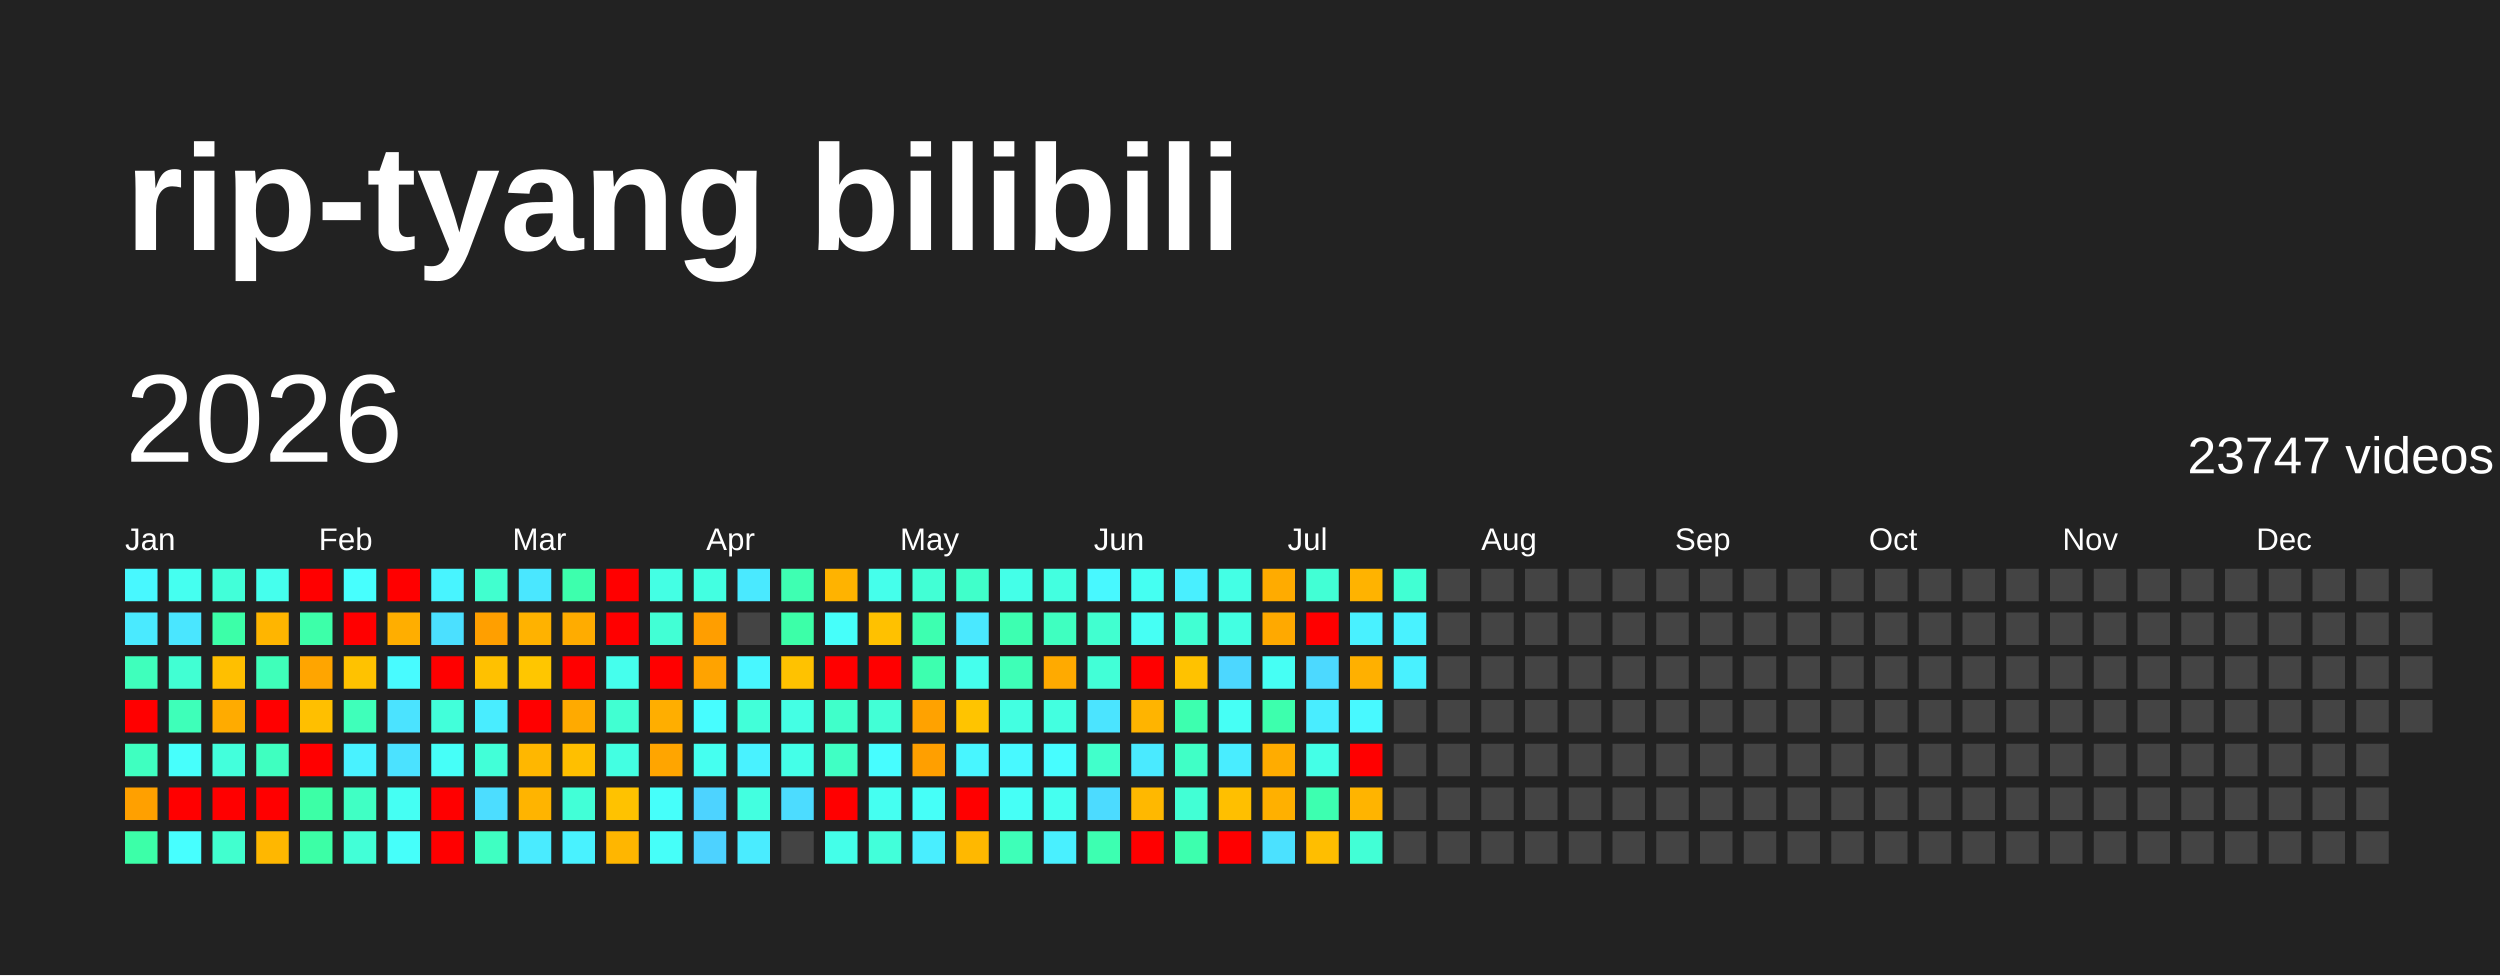
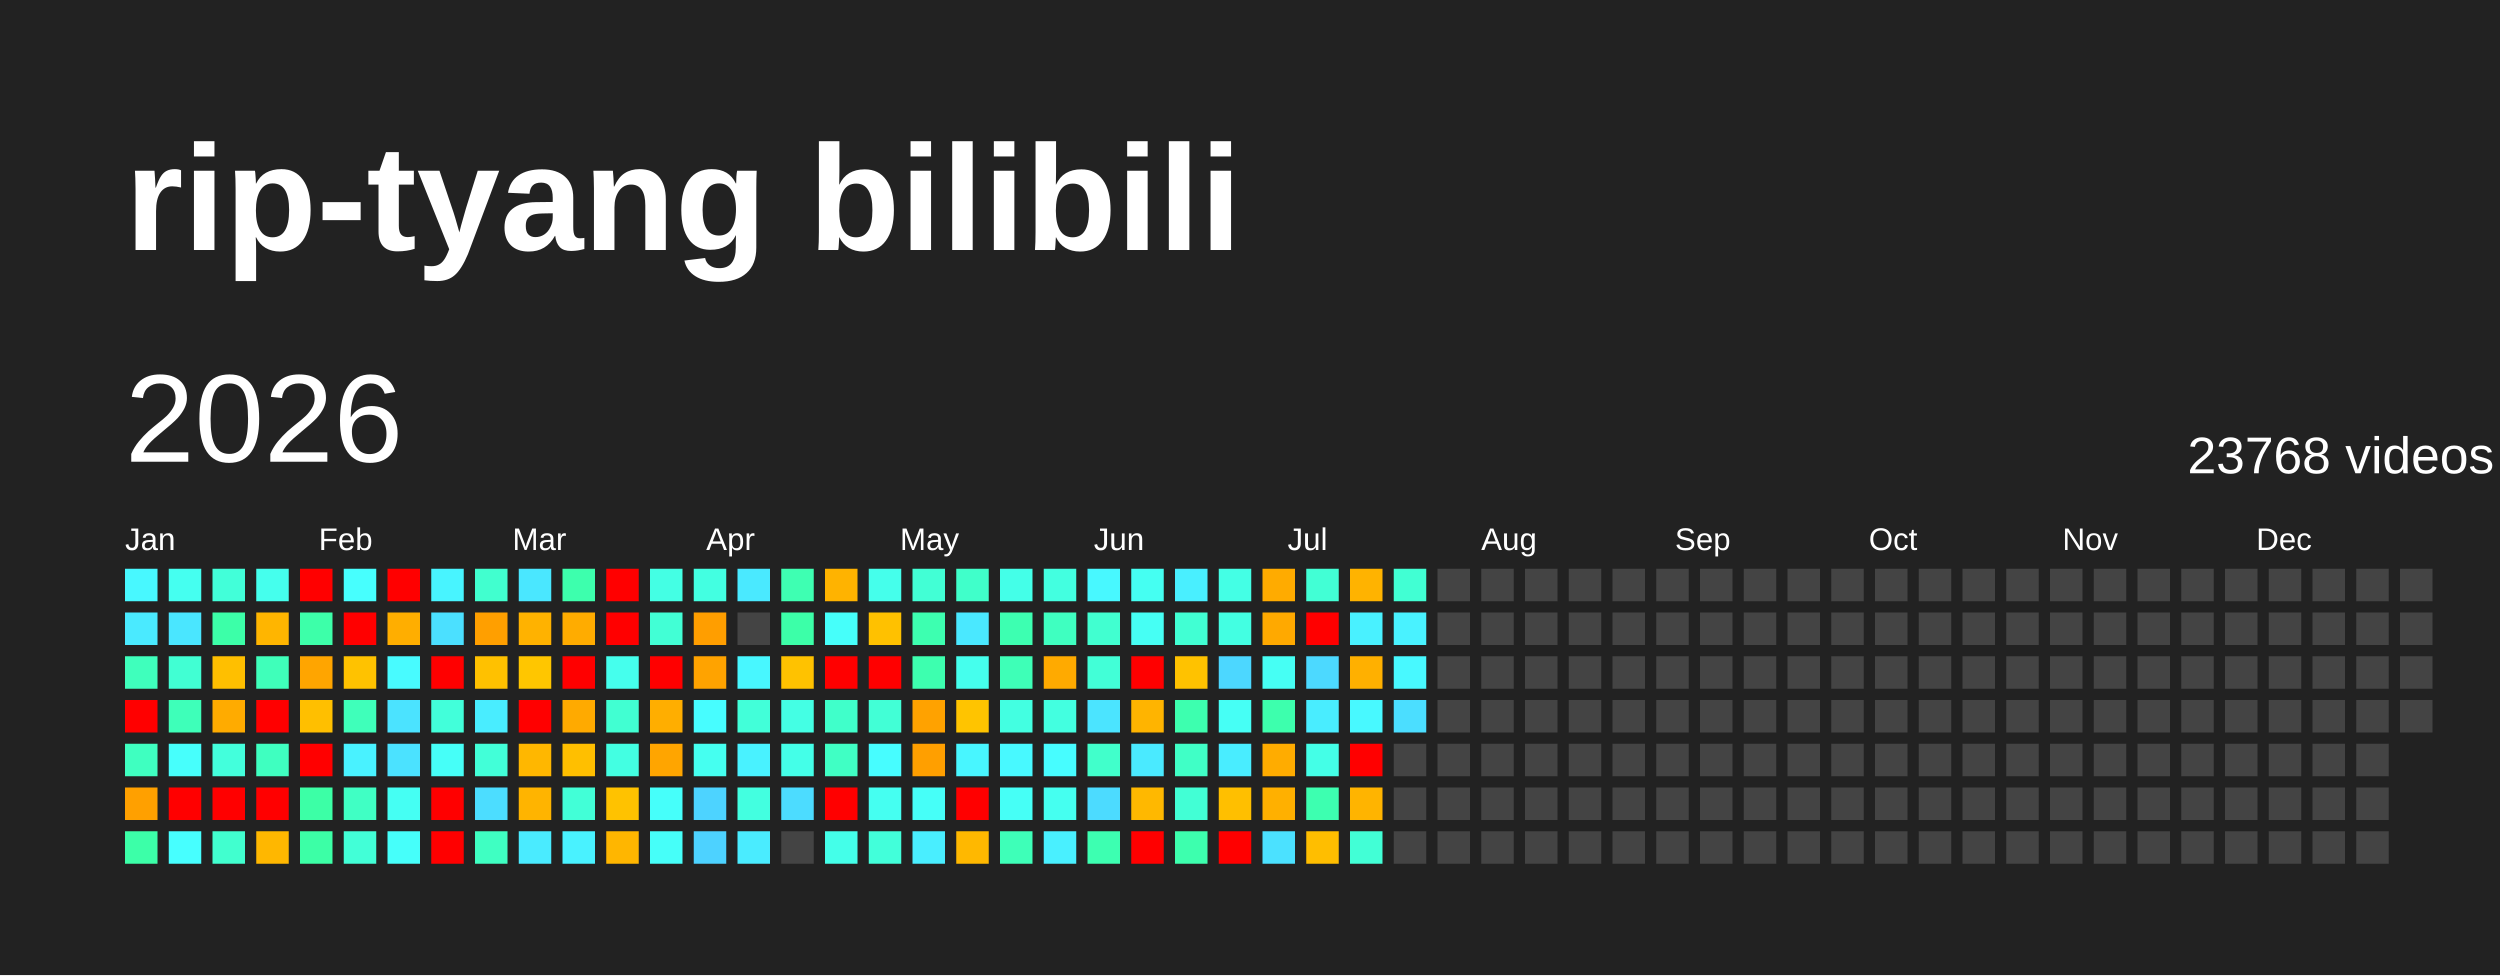
<svg xmlns="http://www.w3.org/2000/svg" baseProfile="full" height="78mm" version="1.1" viewBox="0,0,200,78" width="200mm">
  <defs />
  <rect fill="#222222" height="78" width="200" x="0" y="0" />
  <text fill="#FFFFFF" style="font-size:12px; font-family:Arial; font-weight:bold;" x="10" y="20">rip-tyang bilibili</text>
  <text dominant-baseline="hanging" fill="#FFFFFF" style="font-size:10.0px; font-family:Arial;" x="10" y="30">2026</text>
-   <text dominant-baseline="hanging" fill="#FFFFFF" style="font-size:4.125px; font-family:Arial;" x="175" y="35">23747 videos</text>
+   <text dominant-baseline="hanging" fill="#FFFFFF" style="font-size:4.125px; font-family:Arial;" x="175" y="35">23768 videos</text>
  <text fill="#FFFFFF" style="font-size:2.5px; font-family:Arial" x="10.0" y="44">Jan</text>
  <text fill="#FFFFFF" style="font-size:2.5px; font-family:Arial" x="25.5" y="44">Feb</text>
  <text fill="#FFFFFF" style="font-size:2.5px; font-family:Arial" x="41.0" y="44">Mar</text>
  <text fill="#FFFFFF" style="font-size:2.5px; font-family:Arial" x="56.5" y="44">Apr</text>
  <text fill="#FFFFFF" style="font-size:2.5px; font-family:Arial" x="72.0" y="44">May</text>
  <text fill="#FFFFFF" style="font-size:2.5px; font-family:Arial" x="87.5" y="44">Jun</text>
  <text fill="#FFFFFF" style="font-size:2.5px; font-family:Arial" x="103.0" y="44">Jul</text>
  <text fill="#FFFFFF" style="font-size:2.5px; font-family:Arial" x="118.5" y="44">Aug</text>
  <text fill="#FFFFFF" style="font-size:2.5px; font-family:Arial" x="134.0" y="44">Sep</text>
  <text fill="#FFFFFF" style="font-size:2.5px; font-family:Arial" x="149.5" y="44">Oct</text>
  <text fill="#FFFFFF" style="font-size:2.5px; font-family:Arial" x="165.0" y="44">Nov</text>
  <text fill="#FFFFFF" style="font-size:2.5px; font-family:Arial" x="180.5" y="44">Dec</text>
  <rect fill="#48f8ff" height="2.6" width="2.6" x="10.0" y="45.5" />
  <rect fill="#4aeaff" height="2.6" width="2.6" x="10.0" y="49.0" />
  <rect fill="#3fffbc" height="2.6" width="2.6" x="10.0" y="52.5" />
  <rect fill="red" height="2.6" width="2.6" x="10.0" y="56.0" />
  <rect fill="#3fffc0" height="2.6" width="2.6" x="10.0" y="59.5" />
  <rect fill="#ffa000" height="2.6" width="2.6" x="10.0" y="63.0" />
  <rect fill="#3cffa8" height="2.6" width="2.6" x="10.0" y="66.5" />
  <rect fill="#45fff0" height="2.6" width="2.6" x="13.5" y="45.5" />
  <rect fill="#4ae6ff" height="2.6" width="2.6" x="13.5" y="49.0" />
  <rect fill="#41ffd3" height="2.6" width="2.6" x="13.5" y="52.5" />
  <rect fill="#3effb9" height="2.6" width="2.6" x="13.5" y="56.0" />
  <rect fill="#47fffc" height="2.6" width="2.6" x="13.5" y="59.5" />
  <rect fill="red" height="2.6" width="2.6" x="13.5" y="63.0" />
  <rect fill="#47ffff" height="2.6" width="2.6" x="13.5" y="66.5" />
  <rect fill="#42ffd9" height="2.6" width="2.6" x="17.0" y="45.5" />
  <rect fill="#3cffa8" height="2.6" width="2.6" x="17.0" y="49.0" />
  <rect fill="#ffbf00" height="2.6" width="2.6" x="17.0" y="52.5" />
  <rect fill="#ffab00" height="2.6" width="2.6" x="17.0" y="56.0" />
  <rect fill="#43ffdc" height="2.6" width="2.6" x="17.0" y="59.5" />
  <rect fill="red" height="2.6" width="2.6" x="17.0" y="63.0" />
  <rect fill="#41ffcf" height="2.6" width="2.6" x="17.0" y="66.5" />
  <rect fill="#45ffed" height="2.6" width="2.6" x="20.5" y="45.5" />
  <rect fill="#ffb500" height="2.6" width="2.6" x="20.5" y="49.0" />
  <rect fill="#3fffba" height="2.6" width="2.6" x="20.5" y="52.5" />
  <rect fill="red" height="2.6" width="2.6" x="20.5" y="56.0" />
  <rect fill="#3fffc0" height="2.6" width="2.6" x="20.5" y="59.5" />
  <rect fill="red" height="2.6" width="2.6" x="20.5" y="63.0" />
  <rect fill="#ffb700" height="2.6" width="2.6" x="20.5" y="66.5" />
  <rect fill="red" height="2.6" width="2.6" x="24.0" y="45.5" />
  <rect fill="#3dffa9" height="2.6" width="2.6" x="24.0" y="49.0" />
  <rect fill="#ffa500" height="2.6" width="2.6" x="24.0" y="52.5" />
  <rect fill="#ffbf00" height="2.6" width="2.6" x="24.0" y="56.0" />
  <rect fill="red" height="2.6" width="2.6" x="24.0" y="59.5" />
  <rect fill="#3cffa6" height="2.6" width="2.6" x="24.0" y="63.0" />
  <rect fill="#3cffa6" height="2.6" width="2.6" x="24.0" y="66.5" />
  <rect fill="#47fffe" height="2.6" width="2.6" x="27.5" y="45.5" />
  <rect fill="red" height="2.6" width="2.6" x="27.5" y="49.0" />
  <rect fill="#ffc200" height="2.6" width="2.6" x="27.5" y="52.5" />
  <rect fill="#3fffba" height="2.6" width="2.6" x="27.5" y="56.0" />
  <rect fill="#49f2ff" height="2.6" width="2.6" x="27.5" y="59.5" />
  <rect fill="#40ffc4" height="2.6" width="2.6" x="27.5" y="63.0" />
  <rect fill="#42ffd7" height="2.6" width="2.6" x="27.5" y="66.5" />
  <rect fill="red" height="2.6" width="2.6" x="31.0" y="45.5" />
  <rect fill="#ffae00" height="2.6" width="2.6" x="31.0" y="49.0" />
  <rect fill="#48fbff" height="2.6" width="2.6" x="31.0" y="52.5" />
  <rect fill="#4be3ff" height="2.6" width="2.6" x="31.0" y="56.0" />
  <rect fill="#4be2ff" height="2.6" width="2.6" x="31.0" y="59.5" />
  <rect fill="#45fff3" height="2.6" width="2.6" x="31.0" y="63.0" />
  <rect fill="#46fffa" height="2.6" width="2.6" x="31.0" y="66.5" />
  <rect fill="#48f4ff" height="2.6" width="2.6" x="34.5" y="45.5" />
  <rect fill="#4be0ff" height="2.6" width="2.6" x="34.5" y="49.0" />
  <rect fill="red" height="2.6" width="2.6" x="34.5" y="52.5" />
  <rect fill="#42ffda" height="2.6" width="2.6" x="34.5" y="56.0" />
  <rect fill="#46fff8" height="2.6" width="2.6" x="34.5" y="59.5" />
  <rect fill="red" height="2.6" width="2.6" x="34.5" y="63.0" />
  <rect fill="red" height="2.6" width="2.6" x="34.5" y="66.5" />
  <rect fill="#41ffcf" height="2.6" width="2.6" x="38.0" y="45.5" />
  <rect fill="#ff9f00" height="2.6" width="2.6" x="38.0" y="49.0" />
  <rect fill="#ffc100" height="2.6" width="2.6" x="38.0" y="52.5" />
  <rect fill="#49edff" height="2.6" width="2.6" x="38.0" y="56.0" />
  <rect fill="#42ffd8" height="2.6" width="2.6" x="38.0" y="59.5" />
  <rect fill="#4cddff" height="2.6" width="2.6" x="38.0" y="63.0" />
  <rect fill="#3fffc2" height="2.6" width="2.6" x="38.0" y="66.5" />
  <rect fill="#4ae7ff" height="2.6" width="2.6" x="41.5" y="45.5" />
  <rect fill="#ffb200" height="2.6" width="2.6" x="41.5" y="49.0" />
  <rect fill="#ffc600" height="2.6" width="2.6" x="41.5" y="52.5" />
  <rect fill="red" height="2.6" width="2.6" x="41.5" y="56.0" />
  <rect fill="#ffb700" height="2.6" width="2.6" x="41.5" y="59.5" />
  <rect fill="#ffb400" height="2.6" width="2.6" x="41.5" y="63.0" />
  <rect fill="#4aebff" height="2.6" width="2.6" x="41.5" y="66.5" />
  <rect fill="#3dffad" height="2.6" width="2.6" x="45.0" y="45.5" />
  <rect fill="#ffac00" height="2.6" width="2.6" x="45.0" y="49.0" />
  <rect fill="red" height="2.6" width="2.6" x="45.0" y="52.5" />
  <rect fill="#ffaa00" height="2.6" width="2.6" x="45.0" y="56.0" />
  <rect fill="#ffbf00" height="2.6" width="2.6" x="45.0" y="59.5" />
  <rect fill="#42ffd7" height="2.6" width="2.6" x="45.0" y="63.0" />
  <rect fill="#49f2ff" height="2.6" width="2.6" x="45.0" y="66.5" />
  <rect fill="red" height="2.6" width="2.6" x="48.5" y="45.5" />
  <rect fill="red" height="2.6" width="2.6" x="48.5" y="49.0" />
  <rect fill="#45ffed" height="2.6" width="2.6" x="48.5" y="52.5" />
  <rect fill="#41ffd2" height="2.6" width="2.6" x="48.5" y="56.0" />
  <rect fill="#43ffe2" height="2.6" width="2.6" x="48.5" y="59.5" />
  <rect fill="#ffc200" height="2.6" width="2.6" x="48.5" y="63.0" />
  <rect fill="#ffb600" height="2.6" width="2.6" x="48.5" y="66.5" />
  <rect fill="#44ffe4" height="2.6" width="2.6" x="52.0" y="45.5" />
  <rect fill="#42ffd5" height="2.6" width="2.6" x="52.0" y="49.0" />
  <rect fill="red" height="2.6" width="2.6" x="52.0" y="52.5" />
  <rect fill="#ffae00" height="2.6" width="2.6" x="52.0" y="56.0" />
  <rect fill="#ffa500" height="2.6" width="2.6" x="52.0" y="59.5" />
  <rect fill="#46fffa" height="2.6" width="2.6" x="52.0" y="63.0" />
  <rect fill="#46fff9" height="2.6" width="2.6" x="52.0" y="66.5" />
  <rect fill="#43ffe1" height="2.6" width="2.6" x="55.5" y="45.5" />
  <rect fill="#ff9e00" height="2.6" width="2.6" x="55.5" y="49.0" />
  <rect fill="#ffa300" height="2.6" width="2.6" x="55.5" y="52.5" />
  <rect fill="#47fdff" height="2.6" width="2.6" x="55.5" y="56.0" />
  <rect fill="#45fff0" height="2.6" width="2.6" x="55.5" y="59.5" />
  <rect fill="#4dd3ff" height="2.6" width="2.6" x="55.5" y="63.0" />
  <rect fill="#4dd2ff" height="2.6" width="2.6" x="55.5" y="66.5" />
  <rect fill="#4ae9ff" height="2.6" width="2.6" x="59.0" y="45.5" />
  <rect fill="#444444" height="2.6" width="2.6" x="59.0" y="49.0" />
  <rect fill="#48f7ff" height="2.6" width="2.6" x="59.0" y="52.5" />
  <rect fill="#42ffd9" height="2.6" width="2.6" x="59.0" y="56.0" />
  <rect fill="#49f2ff" height="2.6" width="2.6" x="59.0" y="59.5" />
  <rect fill="#43ffe0" height="2.6" width="2.6" x="59.0" y="63.0" />
  <rect fill="#4aecff" height="2.6" width="2.6" x="59.0" y="66.5" />
  <rect fill="#3effb2" height="2.6" width="2.6" x="62.5" y="45.5" />
  <rect fill="#3cffa8" height="2.6" width="2.6" x="62.5" y="49.0" />
  <rect fill="#ffc200" height="2.6" width="2.6" x="62.5" y="52.5" />
  <rect fill="#44ffe4" height="2.6" width="2.6" x="62.5" y="56.0" />
  <rect fill="#44ffe8" height="2.6" width="2.6" x="62.5" y="59.5" />
  <rect fill="#4cdcff" height="2.6" width="2.6" x="62.5" y="63.0" />
  <rect fill="#444444" height="2.6" width="2.6" x="62.5" y="66.5" />
  <rect fill="#ffb300" height="2.6" width="2.6" x="66.0" y="45.5" />
  <rect fill="#46fffa" height="2.6" width="2.6" x="66.0" y="49.0" />
  <rect fill="red" height="2.6" width="2.6" x="66.0" y="52.5" />
  <rect fill="#40ffca" height="2.6" width="2.6" x="66.0" y="56.0" />
  <rect fill="#40ffc4" height="2.6" width="2.6" x="66.0" y="59.5" />
  <rect fill="red" height="2.6" width="2.6" x="66.0" y="63.0" />
  <rect fill="#44ffe9" height="2.6" width="2.6" x="66.0" y="66.5" />
  <rect fill="#45ffeb" height="2.6" width="2.6" x="69.5" y="45.5" />
  <rect fill="#ffc100" height="2.6" width="2.6" x="69.5" y="49.0" />
  <rect fill="red" height="2.6" width="2.6" x="69.5" y="52.5" />
  <rect fill="#42ffd6" height="2.6" width="2.6" x="69.5" y="56.0" />
  <rect fill="#47fdff" height="2.6" width="2.6" x="69.5" y="59.5" />
  <rect fill="#45fff1" height="2.6" width="2.6" x="69.5" y="63.0" />
  <rect fill="#42ffda" height="2.6" width="2.6" x="69.5" y="66.5" />
  <rect fill="#42ffd5" height="2.6" width="2.6" x="73.0" y="45.5" />
  <rect fill="#3dffb0" height="2.6" width="2.6" x="73.0" y="49.0" />
  <rect fill="#3dffaf" height="2.6" width="2.6" x="73.0" y="52.5" />
  <rect fill="#ffa200" height="2.6" width="2.6" x="73.0" y="56.0" />
  <rect fill="#ff9f00" height="2.6" width="2.6" x="73.0" y="59.5" />
  <rect fill="#46fff8" height="2.6" width="2.6" x="73.0" y="63.0" />
  <rect fill="#49eeff" height="2.6" width="2.6" x="73.0" y="66.5" />
  <rect fill="#40ffca" height="2.6" width="2.6" x="76.5" y="45.5" />
  <rect fill="#4ae8ff" height="2.6" width="2.6" x="76.5" y="49.0" />
  <rect fill="#45ffed" height="2.6" width="2.6" x="76.5" y="52.5" />
  <rect fill="#ffc400" height="2.6" width="2.6" x="76.5" y="56.0" />
  <rect fill="#48f6ff" height="2.6" width="2.6" x="76.5" y="59.5" />
  <rect fill="red" height="2.6" width="2.6" x="76.5" y="63.0" />
  <rect fill="#ffb800" height="2.6" width="2.6" x="76.5" y="66.5" />
  <rect fill="#44ffe8" height="2.6" width="2.6" x="80.0" y="45.5" />
  <rect fill="#3dffb1" height="2.6" width="2.6" x="80.0" y="49.0" />
  <rect fill="#3effb7" height="2.6" width="2.6" x="80.0" y="52.5" />
  <rect fill="#43ffe1" height="2.6" width="2.6" x="80.0" y="56.0" />
  <rect fill="#48f9ff" height="2.6" width="2.6" x="80.0" y="59.5" />
  <rect fill="#46fff6" height="2.6" width="2.6" x="80.0" y="63.0" />
  <rect fill="#3effb8" height="2.6" width="2.6" x="80.0" y="66.5" />
  <rect fill="#43ffe0" height="2.6" width="2.6" x="83.5" y="45.5" />
  <rect fill="#3fffc0" height="2.6" width="2.6" x="83.5" y="49.0" />
  <rect fill="#ffaa00" height="2.6" width="2.6" x="83.5" y="52.5" />
  <rect fill="#43ffe0" height="2.6" width="2.6" x="83.5" y="56.0" />
  <rect fill="#47fdff" height="2.6" width="2.6" x="83.5" y="59.5" />
  <rect fill="#45fff0" height="2.6" width="2.6" x="83.5" y="63.0" />
  <rect fill="#49f0ff" height="2.6" width="2.6" x="83.5" y="66.5" />
  <rect fill="#48f8ff" height="2.6" width="2.6" x="87.0" y="45.5" />
  <rect fill="#41ffd0" height="2.6" width="2.6" x="87.0" y="49.0" />
  <rect fill="#42ffd7" height="2.6" width="2.6" x="87.0" y="52.5" />
  <rect fill="#4be4ff" height="2.6" width="2.6" x="87.0" y="56.0" />
  <rect fill="#41ffcb" height="2.6" width="2.6" x="87.0" y="59.5" />
  <rect fill="#4cdbff" height="2.6" width="2.6" x="87.0" y="63.0" />
  <rect fill="#3dffb1" height="2.6" width="2.6" x="87.0" y="66.5" />
  <rect fill="#45fff2" height="2.6" width="2.6" x="90.5" y="45.5" />
  <rect fill="#46fff4" height="2.6" width="2.6" x="90.5" y="49.0" />
  <rect fill="red" height="2.6" width="2.6" x="90.5" y="52.5" />
  <rect fill="#ffb400" height="2.6" width="2.6" x="90.5" y="56.0" />
  <rect fill="#4aeaff" height="2.6" width="2.6" x="90.5" y="59.5" />
  <rect fill="#ffb800" height="2.6" width="2.6" x="90.5" y="63.0" />
  <rect fill="red" height="2.6" width="2.6" x="90.5" y="66.5" />
  <rect fill="#49efff" height="2.6" width="2.6" x="94.0" y="45.5" />
  <rect fill="#41ffd3" height="2.6" width="2.6" x="94.0" y="49.0" />
  <rect fill="#ffc200" height="2.6" width="2.6" x="94.0" y="52.5" />
  <rect fill="#3dffaf" height="2.6" width="2.6" x="94.0" y="56.0" />
  <rect fill="#40ffc6" height="2.6" width="2.6" x="94.0" y="59.5" />
  <rect fill="#42ffd5" height="2.6" width="2.6" x="94.0" y="63.0" />
  <rect fill="#3dffae" height="2.6" width="2.6" x="94.0" y="66.5" />
  <rect fill="#44ffe5" height="2.6" width="2.6" x="97.5" y="45.5" />
  <rect fill="#43ffe2" height="2.6" width="2.6" x="97.5" y="49.0" />
  <rect fill="#4cd7ff" height="2.6" width="2.6" x="97.5" y="52.5" />
  <rect fill="#46fff5" height="2.6" width="2.6" x="97.5" y="56.0" />
  <rect fill="#49edff" height="2.6" width="2.6" x="97.5" y="59.5" />
  <rect fill="#ffbf00" height="2.6" width="2.6" x="97.5" y="63.0" />
  <rect fill="red" height="2.6" width="2.6" x="97.5" y="66.5" />
  <rect fill="#ffab00" height="2.6" width="2.6" x="101.0" y="45.5" />
  <rect fill="#ffa900" height="2.6" width="2.6" x="101.0" y="49.0" />
  <rect fill="#46fff4" height="2.6" width="2.6" x="101.0" y="52.5" />
  <rect fill="#3dffad" height="2.6" width="2.6" x="101.0" y="56.0" />
  <rect fill="#ffac00" height="2.6" width="2.6" x="101.0" y="59.5" />
  <rect fill="#ffb000" height="2.6" width="2.6" x="101.0" y="63.0" />
  <rect fill="#4be1ff" height="2.6" width="2.6" x="101.0" y="66.5" />
  <rect fill="#42ffd5" height="2.6" width="2.6" x="104.5" y="45.5" />
  <rect fill="red" height="2.6" width="2.6" x="104.5" y="49.0" />
  <rect fill="#4cd9ff" height="2.6" width="2.6" x="104.5" y="52.5" />
  <rect fill="#49edff" height="2.6" width="2.6" x="104.5" y="56.0" />
  <rect fill="#44ffe7" height="2.6" width="2.6" x="104.5" y="59.5" />
  <rect fill="#3dffb0" height="2.6" width="2.6" x="104.5" y="63.0" />
  <rect fill="#ffbe00" height="2.6" width="2.6" x="104.5" y="66.5" />
  <rect fill="#ffb300" height="2.6" width="2.6" x="108.0" y="45.5" />
  <rect fill="#49f1ff" height="2.6" width="2.6" x="108.0" y="49.0" />
  <rect fill="#ffb000" height="2.6" width="2.6" x="108.0" y="52.5" />
  <rect fill="#48f9ff" height="2.6" width="2.6" x="108.0" y="56.0" />
  <rect fill="red" height="2.6" width="2.6" x="108.0" y="59.5" />
  <rect fill="#ffb400" height="2.6" width="2.6" x="108.0" y="63.0" />
  <rect fill="#42ffd6" height="2.6" width="2.6" x="108.0" y="66.5" />
  <rect fill="#41ffd3" height="2.6" width="2.6" x="111.5" y="45.5" />
  <rect fill="#49f2ff" height="2.6" width="2.6" x="111.5" y="49.0" />
-   <rect fill="#49f1ff" height="2.6" width="2.6" x="111.5" y="52.5" />
-   <rect fill="#444444" height="2.6" width="2.6" x="111.5" y="56.0" />
+   <rect fill="#48f9ff" height="2.6" width="2.6" x="111.5" y="52.5" />
+   <rect fill="#4bdeff" height="2.6" width="2.6" x="111.5" y="56.0" />
  <rect fill="#444444" height="2.6" width="2.6" x="111.5" y="59.5" />
  <rect fill="#444444" height="2.6" width="2.6" x="111.5" y="63.0" />
  <rect fill="#444444" height="2.6" width="2.6" x="111.5" y="66.5" />
  <rect fill="#444444" height="2.6" width="2.6" x="115.0" y="45.5" />
  <rect fill="#444444" height="2.6" width="2.6" x="115.0" y="49.0" />
  <rect fill="#444444" height="2.6" width="2.6" x="115.0" y="52.5" />
  <rect fill="#444444" height="2.6" width="2.6" x="115.0" y="56.0" />
  <rect fill="#444444" height="2.6" width="2.6" x="115.0" y="59.5" />
  <rect fill="#444444" height="2.6" width="2.6" x="115.0" y="63.0" />
  <rect fill="#444444" height="2.6" width="2.6" x="115.0" y="66.5" />
  <rect fill="#444444" height="2.6" width="2.6" x="118.5" y="45.5" />
  <rect fill="#444444" height="2.6" width="2.6" x="118.5" y="49.0" />
  <rect fill="#444444" height="2.6" width="2.6" x="118.5" y="52.5" />
  <rect fill="#444444" height="2.6" width="2.6" x="118.5" y="56.0" />
  <rect fill="#444444" height="2.6" width="2.6" x="118.5" y="59.5" />
  <rect fill="#444444" height="2.6" width="2.6" x="118.5" y="63.0" />
  <rect fill="#444444" height="2.6" width="2.6" x="118.5" y="66.5" />
  <rect fill="#444444" height="2.6" width="2.6" x="122.0" y="45.5" />
  <rect fill="#444444" height="2.6" width="2.6" x="122.0" y="49.0" />
  <rect fill="#444444" height="2.6" width="2.6" x="122.0" y="52.5" />
  <rect fill="#444444" height="2.6" width="2.6" x="122.0" y="56.0" />
  <rect fill="#444444" height="2.6" width="2.6" x="122.0" y="59.5" />
  <rect fill="#444444" height="2.6" width="2.6" x="122.0" y="63.0" />
  <rect fill="#444444" height="2.6" width="2.6" x="122.0" y="66.5" />
  <rect fill="#444444" height="2.6" width="2.6" x="125.5" y="45.5" />
  <rect fill="#444444" height="2.6" width="2.6" x="125.5" y="49.0" />
  <rect fill="#444444" height="2.6" width="2.6" x="125.5" y="52.5" />
  <rect fill="#444444" height="2.6" width="2.6" x="125.5" y="56.0" />
  <rect fill="#444444" height="2.6" width="2.6" x="125.5" y="59.5" />
  <rect fill="#444444" height="2.6" width="2.6" x="125.5" y="63.0" />
  <rect fill="#444444" height="2.6" width="2.6" x="125.5" y="66.5" />
  <rect fill="#444444" height="2.6" width="2.6" x="129.0" y="45.5" />
  <rect fill="#444444" height="2.6" width="2.6" x="129.0" y="49.0" />
  <rect fill="#444444" height="2.6" width="2.6" x="129.0" y="52.5" />
  <rect fill="#444444" height="2.6" width="2.6" x="129.0" y="56.0" />
  <rect fill="#444444" height="2.6" width="2.6" x="129.0" y="59.5" />
  <rect fill="#444444" height="2.6" width="2.6" x="129.0" y="63.0" />
  <rect fill="#444444" height="2.6" width="2.6" x="129.0" y="66.5" />
  <rect fill="#444444" height="2.6" width="2.6" x="132.5" y="45.5" />
  <rect fill="#444444" height="2.6" width="2.6" x="132.5" y="49.0" />
  <rect fill="#444444" height="2.6" width="2.6" x="132.5" y="52.5" />
  <rect fill="#444444" height="2.6" width="2.6" x="132.5" y="56.0" />
  <rect fill="#444444" height="2.6" width="2.6" x="132.5" y="59.5" />
  <rect fill="#444444" height="2.6" width="2.6" x="132.5" y="63.0" />
  <rect fill="#444444" height="2.6" width="2.6" x="132.5" y="66.5" />
  <rect fill="#444444" height="2.6" width="2.6" x="136.0" y="45.5" />
  <rect fill="#444444" height="2.6" width="2.6" x="136.0" y="49.0" />
  <rect fill="#444444" height="2.6" width="2.6" x="136.0" y="52.5" />
  <rect fill="#444444" height="2.6" width="2.6" x="136.0" y="56.0" />
  <rect fill="#444444" height="2.6" width="2.6" x="136.0" y="59.5" />
  <rect fill="#444444" height="2.6" width="2.6" x="136.0" y="63.0" />
  <rect fill="#444444" height="2.6" width="2.6" x="136.0" y="66.5" />
  <rect fill="#444444" height="2.6" width="2.6" x="139.5" y="45.5" />
  <rect fill="#444444" height="2.6" width="2.6" x="139.5" y="49.0" />
  <rect fill="#444444" height="2.6" width="2.6" x="139.5" y="52.5" />
  <rect fill="#444444" height="2.6" width="2.6" x="139.5" y="56.0" />
  <rect fill="#444444" height="2.6" width="2.6" x="139.5" y="59.5" />
  <rect fill="#444444" height="2.6" width="2.6" x="139.5" y="63.0" />
  <rect fill="#444444" height="2.6" width="2.6" x="139.5" y="66.5" />
  <rect fill="#444444" height="2.6" width="2.6" x="143.0" y="45.5" />
  <rect fill="#444444" height="2.6" width="2.6" x="143.0" y="49.0" />
  <rect fill="#444444" height="2.6" width="2.6" x="143.0" y="52.5" />
  <rect fill="#444444" height="2.6" width="2.6" x="143.0" y="56.0" />
  <rect fill="#444444" height="2.6" width="2.6" x="143.0" y="59.5" />
  <rect fill="#444444" height="2.6" width="2.6" x="143.0" y="63.0" />
  <rect fill="#444444" height="2.6" width="2.6" x="143.0" y="66.5" />
  <rect fill="#444444" height="2.6" width="2.6" x="146.5" y="45.5" />
  <rect fill="#444444" height="2.6" width="2.6" x="146.5" y="49.0" />
  <rect fill="#444444" height="2.6" width="2.6" x="146.5" y="52.5" />
  <rect fill="#444444" height="2.6" width="2.6" x="146.5" y="56.0" />
  <rect fill="#444444" height="2.6" width="2.6" x="146.5" y="59.5" />
  <rect fill="#444444" height="2.6" width="2.6" x="146.5" y="63.0" />
  <rect fill="#444444" height="2.6" width="2.6" x="146.5" y="66.5" />
  <rect fill="#444444" height="2.6" width="2.6" x="150.0" y="45.5" />
  <rect fill="#444444" height="2.6" width="2.6" x="150.0" y="49.0" />
  <rect fill="#444444" height="2.6" width="2.6" x="150.0" y="52.5" />
  <rect fill="#444444" height="2.6" width="2.6" x="150.0" y="56.0" />
  <rect fill="#444444" height="2.6" width="2.6" x="150.0" y="59.5" />
  <rect fill="#444444" height="2.6" width="2.6" x="150.0" y="63.0" />
  <rect fill="#444444" height="2.6" width="2.6" x="150.0" y="66.5" />
  <rect fill="#444444" height="2.6" width="2.6" x="153.5" y="45.5" />
  <rect fill="#444444" height="2.6" width="2.6" x="153.5" y="49.0" />
  <rect fill="#444444" height="2.6" width="2.6" x="153.5" y="52.5" />
  <rect fill="#444444" height="2.6" width="2.6" x="153.5" y="56.0" />
  <rect fill="#444444" height="2.6" width="2.6" x="153.5" y="59.5" />
  <rect fill="#444444" height="2.6" width="2.6" x="153.5" y="63.0" />
  <rect fill="#444444" height="2.6" width="2.6" x="153.5" y="66.5" />
  <rect fill="#444444" height="2.6" width="2.6" x="157.0" y="45.5" />
  <rect fill="#444444" height="2.6" width="2.6" x="157.0" y="49.0" />
  <rect fill="#444444" height="2.6" width="2.6" x="157.0" y="52.5" />
  <rect fill="#444444" height="2.6" width="2.6" x="157.0" y="56.0" />
  <rect fill="#444444" height="2.6" width="2.6" x="157.0" y="59.5" />
  <rect fill="#444444" height="2.6" width="2.6" x="157.0" y="63.0" />
  <rect fill="#444444" height="2.6" width="2.6" x="157.0" y="66.5" />
  <rect fill="#444444" height="2.6" width="2.6" x="160.5" y="45.5" />
  <rect fill="#444444" height="2.6" width="2.6" x="160.5" y="49.0" />
  <rect fill="#444444" height="2.6" width="2.6" x="160.5" y="52.5" />
  <rect fill="#444444" height="2.6" width="2.6" x="160.5" y="56.0" />
  <rect fill="#444444" height="2.6" width="2.6" x="160.5" y="59.5" />
  <rect fill="#444444" height="2.6" width="2.6" x="160.5" y="63.0" />
  <rect fill="#444444" height="2.6" width="2.6" x="160.5" y="66.5" />
  <rect fill="#444444" height="2.6" width="2.6" x="164.0" y="45.5" />
  <rect fill="#444444" height="2.6" width="2.6" x="164.0" y="49.0" />
  <rect fill="#444444" height="2.6" width="2.6" x="164.0" y="52.5" />
  <rect fill="#444444" height="2.6" width="2.6" x="164.0" y="56.0" />
  <rect fill="#444444" height="2.6" width="2.6" x="164.0" y="59.5" />
  <rect fill="#444444" height="2.6" width="2.6" x="164.0" y="63.0" />
  <rect fill="#444444" height="2.6" width="2.6" x="164.0" y="66.5" />
  <rect fill="#444444" height="2.6" width="2.6" x="167.5" y="45.5" />
  <rect fill="#444444" height="2.6" width="2.6" x="167.5" y="49.0" />
  <rect fill="#444444" height="2.6" width="2.6" x="167.5" y="52.5" />
  <rect fill="#444444" height="2.6" width="2.6" x="167.5" y="56.0" />
  <rect fill="#444444" height="2.6" width="2.6" x="167.5" y="59.5" />
  <rect fill="#444444" height="2.6" width="2.6" x="167.5" y="63.0" />
  <rect fill="#444444" height="2.6" width="2.6" x="167.5" y="66.5" />
  <rect fill="#444444" height="2.6" width="2.6" x="171.0" y="45.5" />
  <rect fill="#444444" height="2.6" width="2.6" x="171.0" y="49.0" />
  <rect fill="#444444" height="2.6" width="2.6" x="171.0" y="52.5" />
  <rect fill="#444444" height="2.6" width="2.6" x="171.0" y="56.0" />
  <rect fill="#444444" height="2.6" width="2.6" x="171.0" y="59.5" />
  <rect fill="#444444" height="2.6" width="2.6" x="171.0" y="63.0" />
  <rect fill="#444444" height="2.6" width="2.6" x="171.0" y="66.5" />
  <rect fill="#444444" height="2.6" width="2.6" x="174.5" y="45.5" />
  <rect fill="#444444" height="2.6" width="2.6" x="174.5" y="49.0" />
  <rect fill="#444444" height="2.6" width="2.6" x="174.5" y="52.5" />
  <rect fill="#444444" height="2.6" width="2.6" x="174.5" y="56.0" />
  <rect fill="#444444" height="2.6" width="2.6" x="174.5" y="59.5" />
  <rect fill="#444444" height="2.6" width="2.6" x="174.5" y="63.0" />
  <rect fill="#444444" height="2.6" width="2.6" x="174.5" y="66.5" />
  <rect fill="#444444" height="2.6" width="2.6" x="178.0" y="45.5" />
  <rect fill="#444444" height="2.6" width="2.6" x="178.0" y="49.0" />
  <rect fill="#444444" height="2.6" width="2.6" x="178.0" y="52.5" />
  <rect fill="#444444" height="2.6" width="2.6" x="178.0" y="56.0" />
  <rect fill="#444444" height="2.6" width="2.6" x="178.0" y="59.5" />
  <rect fill="#444444" height="2.6" width="2.6" x="178.0" y="63.0" />
  <rect fill="#444444" height="2.6" width="2.6" x="178.0" y="66.5" />
  <rect fill="#444444" height="2.6" width="2.6" x="181.5" y="45.5" />
  <rect fill="#444444" height="2.6" width="2.6" x="181.5" y="49.0" />
  <rect fill="#444444" height="2.6" width="2.6" x="181.5" y="52.5" />
  <rect fill="#444444" height="2.6" width="2.6" x="181.5" y="56.0" />
  <rect fill="#444444" height="2.6" width="2.6" x="181.5" y="59.5" />
  <rect fill="#444444" height="2.6" width="2.6" x="181.5" y="63.0" />
  <rect fill="#444444" height="2.6" width="2.6" x="181.5" y="66.5" />
  <rect fill="#444444" height="2.6" width="2.6" x="185.0" y="45.5" />
  <rect fill="#444444" height="2.6" width="2.6" x="185.0" y="49.0" />
  <rect fill="#444444" height="2.6" width="2.6" x="185.0" y="52.5" />
  <rect fill="#444444" height="2.6" width="2.6" x="185.0" y="56.0" />
  <rect fill="#444444" height="2.6" width="2.6" x="185.0" y="59.5" />
  <rect fill="#444444" height="2.6" width="2.6" x="185.0" y="63.0" />
  <rect fill="#444444" height="2.6" width="2.6" x="185.0" y="66.5" />
  <rect fill="#444444" height="2.6" width="2.6" x="188.5" y="45.5" />
  <rect fill="#444444" height="2.6" width="2.6" x="188.5" y="49.0" />
  <rect fill="#444444" height="2.6" width="2.6" x="188.5" y="52.5" />
  <rect fill="#444444" height="2.6" width="2.6" x="188.5" y="56.0" />
  <rect fill="#444444" height="2.6" width="2.6" x="188.5" y="59.5" />
  <rect fill="#444444" height="2.6" width="2.6" x="188.5" y="63.0" />
  <rect fill="#444444" height="2.6" width="2.6" x="188.5" y="66.5" />
  <rect fill="#444444" height="2.6" width="2.6" x="192.0" y="45.5" />
  <rect fill="#444444" height="2.6" width="2.6" x="192.0" y="49.0" />
  <rect fill="#444444" height="2.6" width="2.6" x="192.0" y="52.5" />
  <rect fill="#444444" height="2.6" width="2.6" x="192.0" y="56.0" />
</svg>
